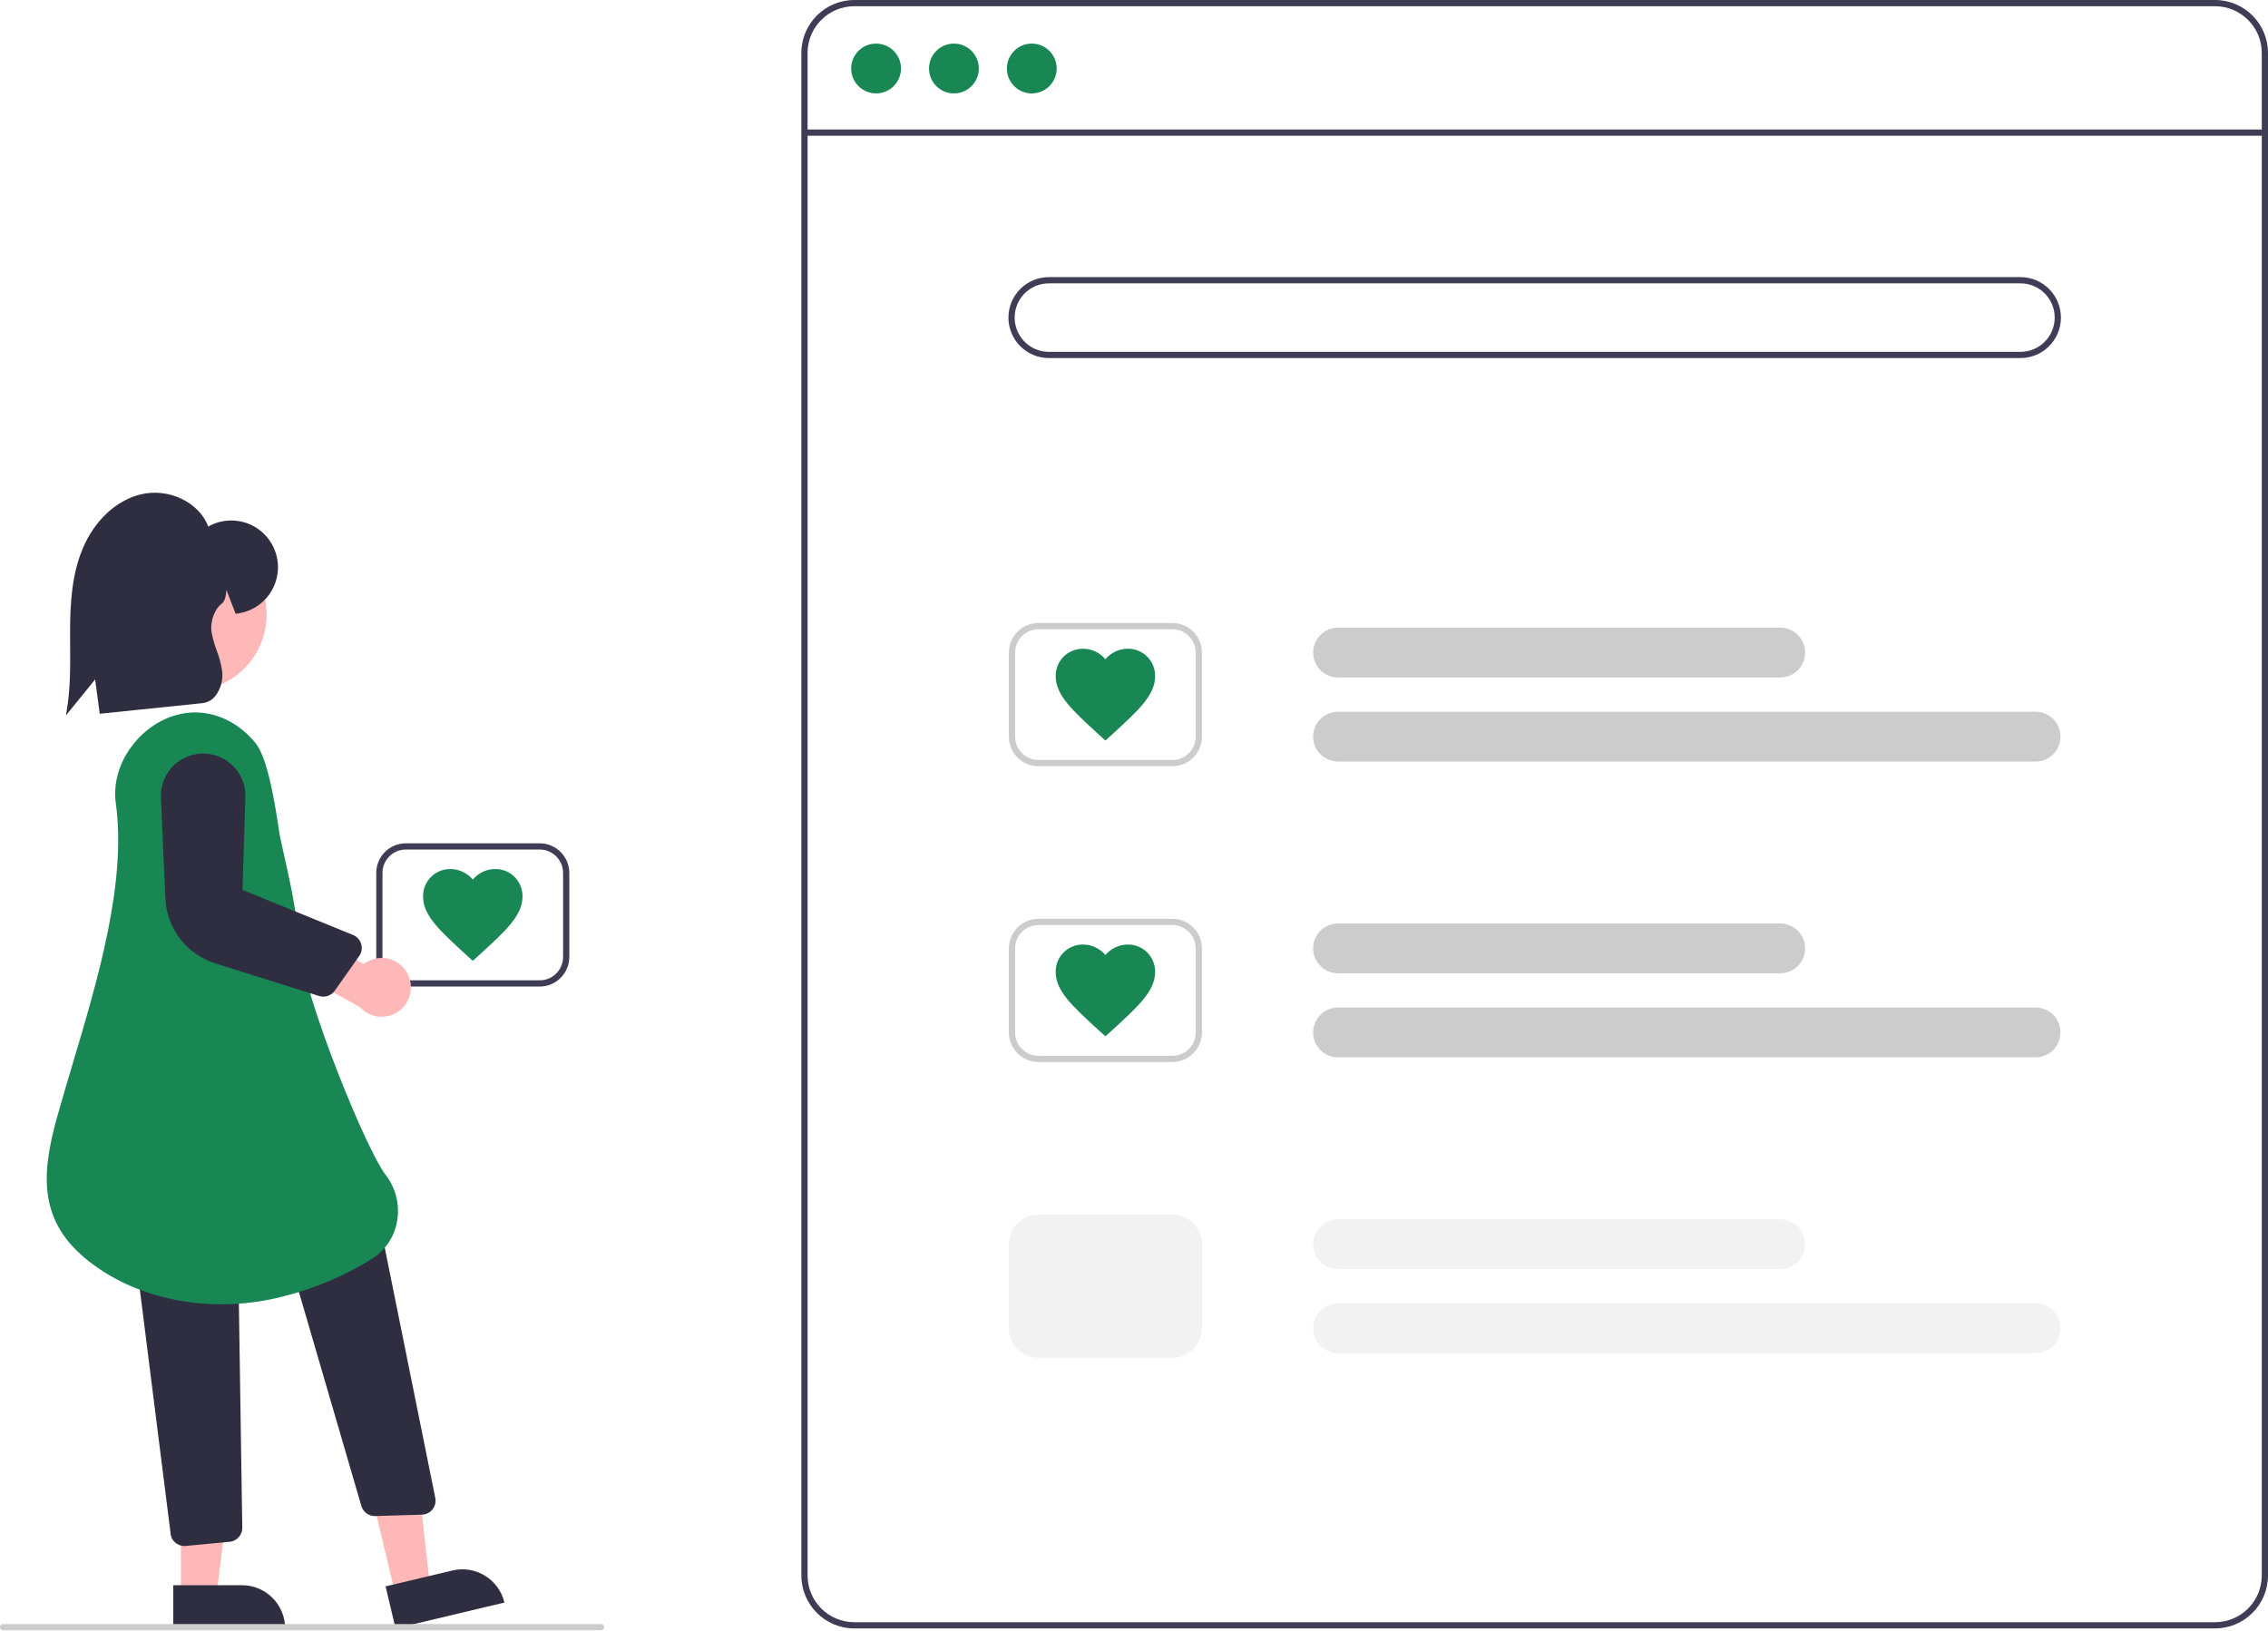
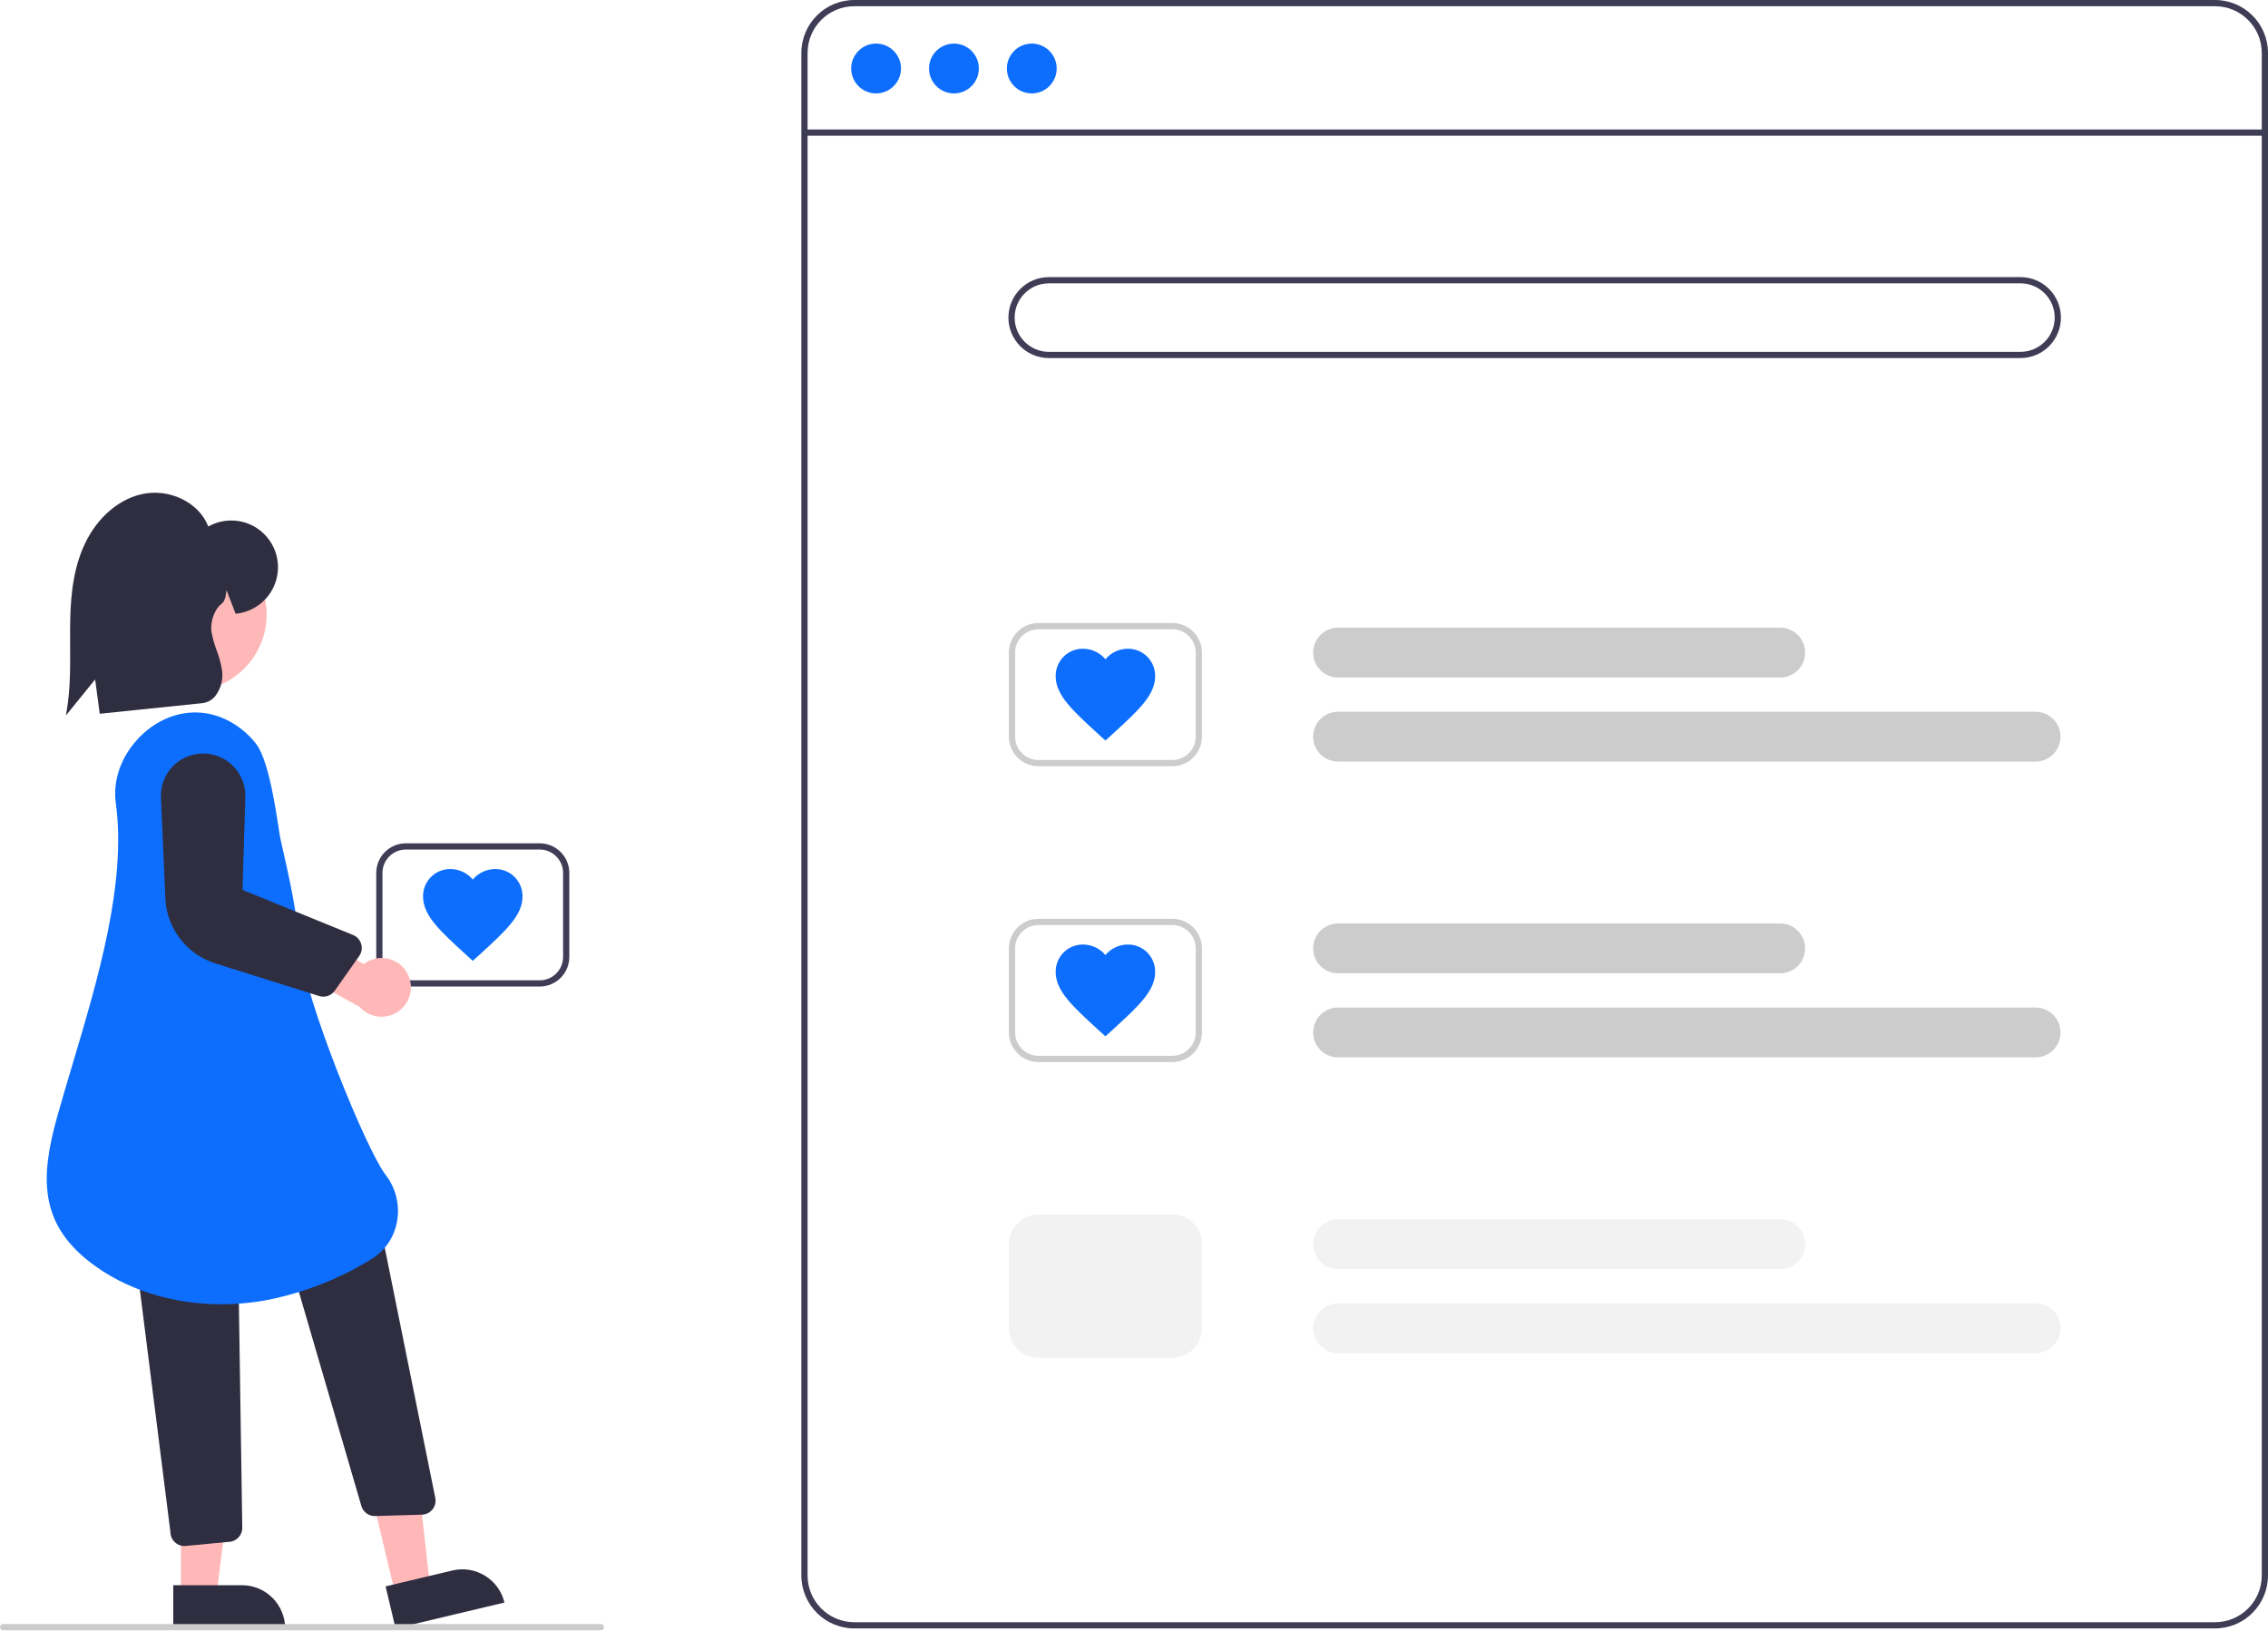
<svg xmlns="http://www.w3.org/2000/svg" data-name="Layer 1" width="728.346" height="523.591" viewBox="0 0 728.346 523.591">
  <path d="M947.173,711.205h-437a17.019,17.019,0,0,1-17-17v-489a17.019,17.019,0,0,1,17-17h437a17.019,17.019,0,0,1,17,17v489A17.019,17.019,0,0,1,947.173,711.205Zm-437-521a15.017,15.017,0,0,0-15,15v489a15.017,15.017,0,0,0,15,15h437a15.017,15.017,0,0,0,15-15v-489a15.017,15.017,0,0,0-15-15Z" transform="translate(-235.8268 -188.2047)" fill="#3f3d56" />
  <rect x="258.346" y="41.59" width="469" height="2" fill="#3f3d56" />
-   <circle cx="281.346" cy="22" r="8" fill="#198754" />
-   <circle cx="306.346" cy="22" r="8" fill="#198754" />
-   <circle cx="331.346" cy="22" r="8" fill="#198754" />
+   <circle cx="281.346" cy="22" r="8" fill="#0d6efd" />
+   <circle cx="306.346" cy="22" r="8" fill="#0d6efd" />
+   <circle cx="331.346" cy="22" r="8" fill="#0d6efd" />
  <path d="M884.673,303.205h-312a13,13,0,0,1,0-26h312a13,13,0,0,1,0,26Zm-312-24a11,11,0,0,0,0,22h312a11,11,0,0,0,0-22Z" transform="translate(-235.8268 -188.2047)" fill="#3f3d56" />
  <path d="M807.528,405.795h-142a8,8,0,0,1,0-16h142a8,8,0,0,1,0,16Z" transform="translate(-235.8268 -188.2047)" fill="#ccc" />
  <path d="M889.528,432.795h-224a8,8,0,0,1,0-16h224a8,8,0,0,1,0,16Z" transform="translate(-235.8268 -188.2047)" fill="#ccc" />
  <path d="M612.319,434.295h-43a9.511,9.511,0,0,1-9.5-9.5v-27a9.511,9.511,0,0,1,9.5-9.5h43a9.511,9.511,0,0,1,9.5,9.5v27A9.511,9.511,0,0,1,612.319,434.295Zm-43-44a7.508,7.508,0,0,0-7.5,7.5v27a7.508,7.508,0,0,0,7.5,7.5h43a7.508,7.508,0,0,0,7.5-7.5v-27a7.508,7.508,0,0,0-7.5-7.5Z" transform="translate(-235.8268 -188.2047)" fill="#ccc" />
  <path d="M807.528,500.795h-142a8,8,0,0,1,0-16h142a8,8,0,0,1,0,16Z" transform="translate(-235.8268 -188.2047)" fill="#ccc" />
  <path d="M889.528,527.795h-224a8,8,0,1,1,0-16h224a8,8,0,0,1,0,16Z" transform="translate(-235.8268 -188.2047)" fill="#ccc" />
  <path d="M612.319,529.295h-43a9.511,9.511,0,0,1-9.5-9.5v-27a9.511,9.511,0,0,1,9.5-9.5h43a9.511,9.511,0,0,1,9.5,9.5v27A9.511,9.511,0,0,1,612.319,529.295Zm-43-44a7.508,7.508,0,0,0-7.5,7.5v27a7.508,7.508,0,0,0,7.5,7.5h43a7.508,7.508,0,0,0,7.5-7.5v-27a7.508,7.508,0,0,0-7.5-7.5Z" transform="translate(-235.8268 -188.2047)" fill="#ccc" />
  <path d="M807.528,595.795h-142a8,8,0,0,1,0-16h142a8,8,0,0,1,0,16Z" transform="translate(-235.8268 -188.2047)" fill="#f2f2f2" />
  <path d="M889.528,622.795h-224a8,8,0,0,1,0-16h224a8,8,0,0,1,0,16Z" transform="translate(-235.8268 -188.2047)" fill="#f2f2f2" />
  <path d="M612.319,624.295h-43a9.511,9.511,0,0,1-9.5-9.5v-27a9.511,9.511,0,0,1,9.5-9.5h43a9.511,9.511,0,0,1,9.5,9.5v27A9.511,9.511,0,0,1,612.319,624.295Z" transform="translate(-235.8268 -188.2047)" fill="#f2f2f2" />
-   <path d="M590.819,426.034l-2.315-2.089c-8.223-7.549-13.651-12.449-13.651-18.553a8.683,8.683,0,0,1,8.782-8.835,9.445,9.445,0,0,1,7.185,3.373,9.445,9.445,0,0,1,7.185-3.373,8.683,8.683,0,0,1,8.782,8.835c0,6.104-5.429,11.004-13.651,18.553Z" transform="translate(-235.8268 -188.2047)" fill="#198754" />
-   <path d="M590.819,521.034l-2.315-2.089c-8.223-7.549-13.651-12.449-13.651-18.553a8.683,8.683,0,0,1,8.782-8.835,9.445,9.445,0,0,1,7.185,3.373,9.445,9.445,0,0,1,7.185-3.373,8.683,8.683,0,0,1,8.782,8.835c0,6.104-5.429,11.004-13.651,18.553Z" transform="translate(-235.8268 -188.2047)" fill="#198754" />
+   <path d="M590.819,426.034l-2.315-2.089c-8.223-7.549-13.651-12.449-13.651-18.553a8.683,8.683,0,0,1,8.782-8.835,9.445,9.445,0,0,1,7.185,3.373,9.445,9.445,0,0,1,7.185-3.373,8.683,8.683,0,0,1,8.782,8.835c0,6.104-5.429,11.004-13.651,18.553Z" transform="translate(-235.8268 -188.2047)" fill="#0d6efd" />
+   <path d="M590.819,521.034l-2.315-2.089c-8.223-7.549-13.651-12.449-13.651-18.553a8.683,8.683,0,0,1,8.782-8.835,9.445,9.445,0,0,1,7.185,3.373,9.445,9.445,0,0,1,7.185-3.373,8.683,8.683,0,0,1,8.782,8.835c0,6.104-5.429,11.004-13.651,18.553Z" transform="translate(-235.8268 -188.2047)" fill="#0d6efd" />
  <path d="M409.157,505.052h-43a9.511,9.511,0,0,1-9.5-9.5v-27a9.511,9.511,0,0,1,9.5-9.5h43a9.511,9.511,0,0,1,9.5,9.5v27A9.511,9.511,0,0,1,409.157,505.052Zm-43-44a7.508,7.508,0,0,0-7.5,7.5v27a7.508,7.508,0,0,0,7.5,7.5h43a7.508,7.508,0,0,0,7.5-7.5v-27a7.508,7.508,0,0,0-7.5-7.5Z" transform="translate(-235.8268 -188.2047)" fill="#3f3d56" />
-   <path d="M387.657,496.791l-2.315-2.089c-8.223-7.549-13.651-12.449-13.651-18.553a8.683,8.683,0,0,1,8.782-8.835,9.445,9.445,0,0,1,7.185,3.373,9.445,9.445,0,0,1,7.185-3.373,8.683,8.683,0,0,1,8.782,8.835c0,6.104-5.429,11.004-13.651,18.553Z" transform="translate(-235.8268 -188.2047)" fill="#198754" />
+   <path d="M387.657,496.791l-2.315-2.089c-8.223-7.549-13.651-12.449-13.651-18.553a8.683,8.683,0,0,1,8.782-8.835,9.445,9.445,0,0,1,7.185,3.373,9.445,9.445,0,0,1,7.185-3.373,8.683,8.683,0,0,1,8.782,8.835c0,6.104-5.429,11.004-13.651,18.553Z" transform="translate(-235.8268 -188.2047)" fill="#0d6efd" />
  <polygon points="126.965 512.106 138.087 509.46 133.175 465.302 116.76 469.207 126.965 512.106" fill="#ffb8b8" />
  <path d="M360.771,693.354h35.93a0,0,0,0,1,0,0v13.882a0,0,0,0,1,0,0H374.653a13.882,13.882,0,0,1-13.882-13.882v0A0,0,0,0,1,360.771,693.354Z" transform="translate(673.4245 1105.729) rotate(166.6194)" fill="#2f2e41" />
  <path d="M351.875,671.877l-24.155-82.786,30.185-7.487,17.708,87.676a4.5,4.5,0,0,1-4.277,5.389l-15.007.446c-.045.001-.09.002-.135.002A4.501,4.501,0,0,1,351.875,671.877Z" transform="translate(-235.8268 -188.2047)" fill="#2f2e41" />
  <polygon points="58.09 512.384 69.522 512.383 74.959 468.287 58.086 468.289 58.09 512.384" fill="#ffb8b8" />
  <path d="M291.467,697.321h35.93a0,0,0,0,1,0,0V711.203a0,0,0,0,1,0,0H305.349a13.882,13.882,0,0,1-13.882-13.882v0A0,0,0,0,1,291.467,697.321Z" transform="translate(383.1015 1220.292) rotate(179.9948)" fill="#2f2e41" />
  <path d="M291.909,683.456a4.415,4.415,0,0,1-1.344-3.129l-10.416-82.585a4.506,4.506,0,0,1,4.467-4.522l23.248-.168h.033a4.512,4.512,0,0,1,4.499,4.431l1.236,81.355a4.497,4.497,0,0,1-4.396,4.566l-14.113,1.341c-.022 0-.043 0-.065 0A4.468,4.468,0,0,1,291.909,683.456Z" transform="translate(-235.8268 -188.2047)" fill="#2f2e41" />
  <circle cx="61.065" cy="197.348" r="24.561" fill="#ffb8b8" />
-   <path d="M264.534,593.427C248.554,580.941,248.723,566.374,254.176,546.917c1.536-5.481,3.194-11.036,4.949-16.917,8.155-27.325,17.398-58.296,13.889-83.868l.495-.068-.495.068c-.961-7.004,1.489-14.371,6.721-20.212,5.233-5.842,12.276-9.079,19.355-8.896,7.067.188,13.94,3.801,18.854,9.913,4.891,6.082,7.225,27.466,7.917,30.531,3.177,14.067,5.094,22.558,6.469,36.103,1.626,16.013,21.103,63.891,27.309,71.92a19,19,0,0,1,3.677,15.133,17.805,17.805,0,0,1-8.455,12.135,101.648,101.648,0,0,1-32.706,12.871,80.174,80.174,0,0,1-15.227,1.465C291.071,607.094,275.919,602.323,264.534,593.427Z" transform="translate(-235.8268 -188.2047)" fill="#198754" />
+   <path d="M264.534,593.427C248.554,580.941,248.723,566.374,254.176,546.917c1.536-5.481,3.194-11.036,4.949-16.917,8.155-27.325,17.398-58.296,13.889-83.868l.495-.068-.495.068c-.961-7.004,1.489-14.371,6.721-20.212,5.233-5.842,12.276-9.079,19.355-8.896,7.067.188,13.94,3.801,18.854,9.913,4.891,6.082,7.225,27.466,7.917,30.531,3.177,14.067,5.094,22.558,6.469,36.103,1.626,16.013,21.103,63.891,27.309,71.92a19,19,0,0,1,3.677,15.133,17.805,17.805,0,0,1-8.455,12.135,101.648,101.648,0,0,1-32.706,12.871,80.174,80.174,0,0,1-15.227,1.465C291.071,607.094,275.919,602.323,264.534,593.427Z" transform="translate(-235.8268 -188.2047)" fill="#0d6efd" />
  <path d="M366.672,500.894a9.377,9.377,0,0,0-14.048-3.063l-18.611-10.62-9.212,9.736,26.493,14.628a9.428,9.428,0,0,0,15.379-10.682Z" transform="translate(-235.8268 -188.2047)" fill="#ffb8b8" />
  <path d="M338.3,508.093l-33.357-10.479a22.961,22.961,0,0,1-16.009-20.828l-1.435-32.411a13.571,13.571,0,1,1,27.123-.183l-.917,29.82,35.502,14.479a4.5,4.5,0,0,1,1.978,6.76l-7.857,11.143a4.488,4.488,0,0,1-5.027,1.7Z" transform="translate(-235.8268 -188.2047)" fill="#2f2e41" />
  <path d="M257.309,416.116c1.122-6.731,1.081-13.708,1.041-20.455-.011-1.832-.022-3.663-.01-5.49.052-8.494.579-17.496,4.052-25.784,3.779-9.02,10.778-15.533,18.721-17.422,8.956-2.133,18.673,2.582,21.599,10.345a15.007,15.007,0,1,1,9.149,27.969l-.375.033-2.927-7.605c-.017.133-.032.268-.049.404-.186,1.577-.379,3.208-1.681,4.149h0c-1.625,1.176-3.65,5.045-3.058,8.966a33.802,33.802,0,0,0,1.642,5.881,32.277,32.277,0,0,1,1.742,6.479,11.065,11.065,0,0,1-2.072,8.014,6.186,6.186,0,0,1-4.239,2.432l-32.988,3.411-1.475-11.019-9.383,11.557Z" transform="translate(-235.8268 -188.2047)" fill="#2f2e41" />
  <path d="M428.827,711.795h-192a1,1,0,0,1,0-2h192a1,1,0,0,1,0,2Z" transform="translate(-235.8268 -188.2047)" fill="#ccc" />
</svg>
